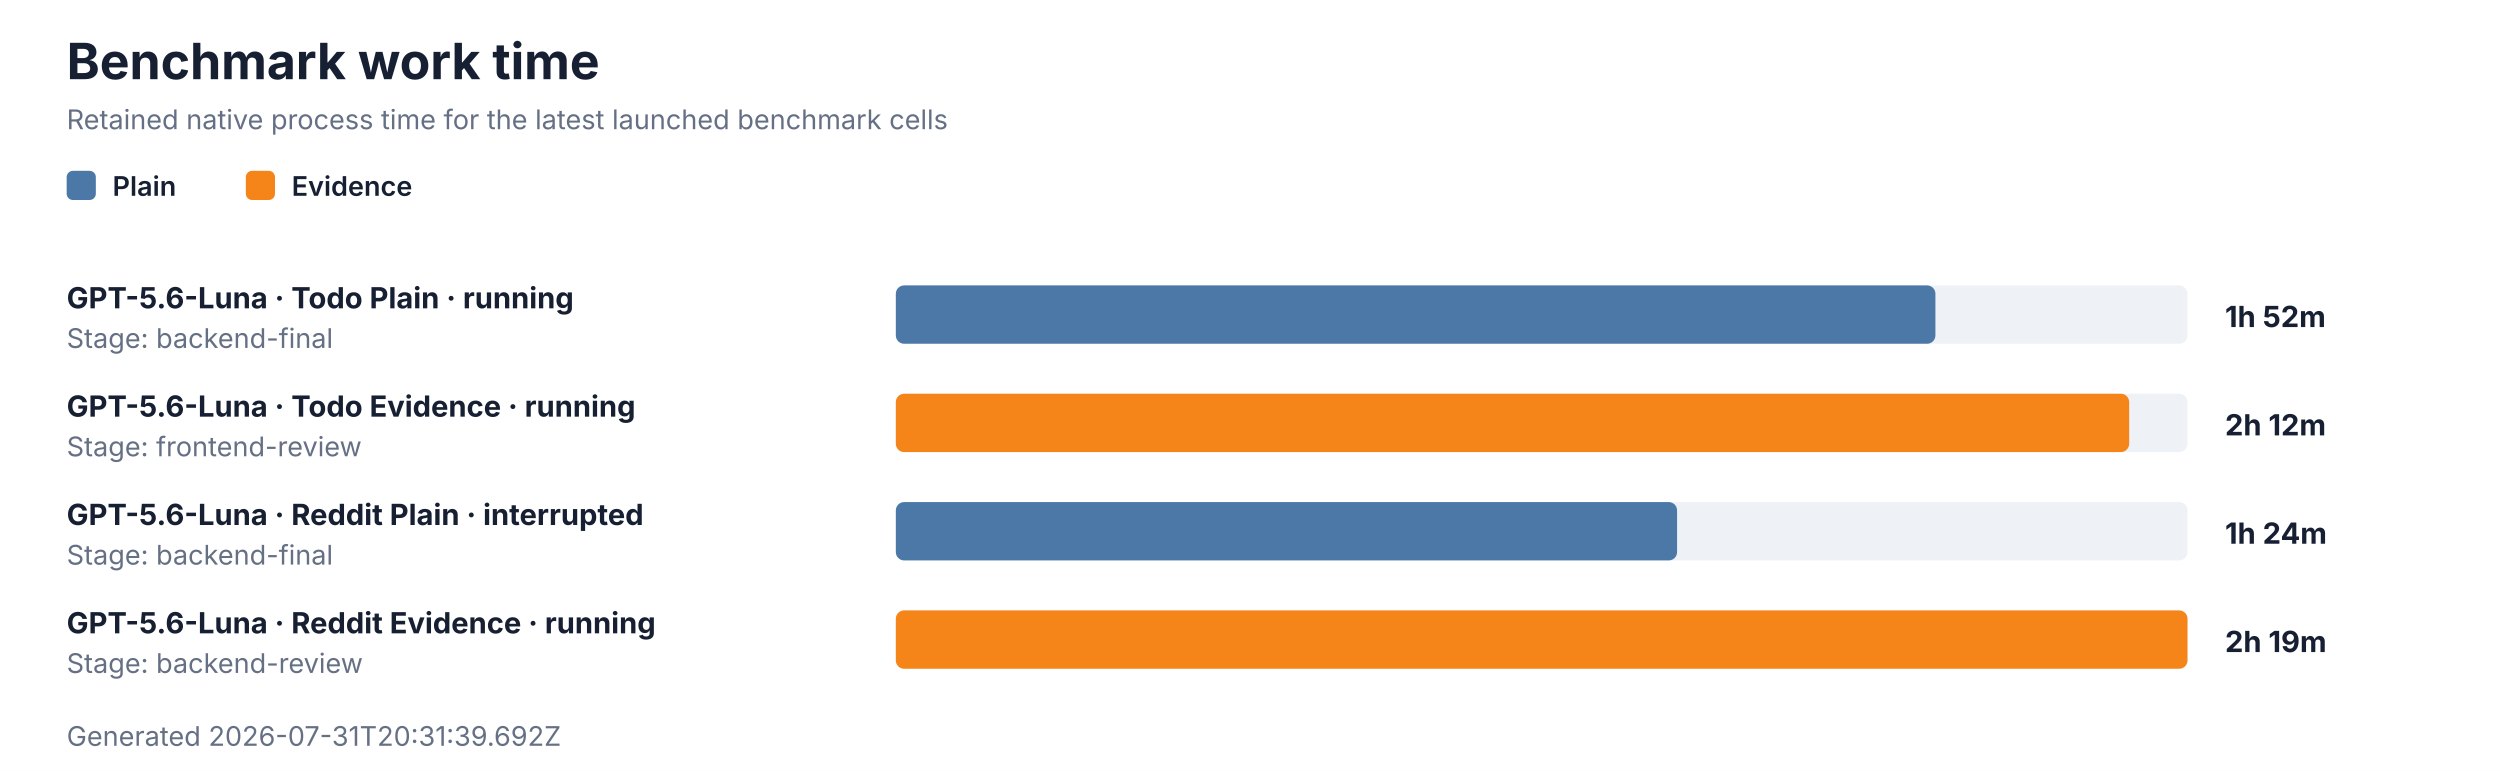
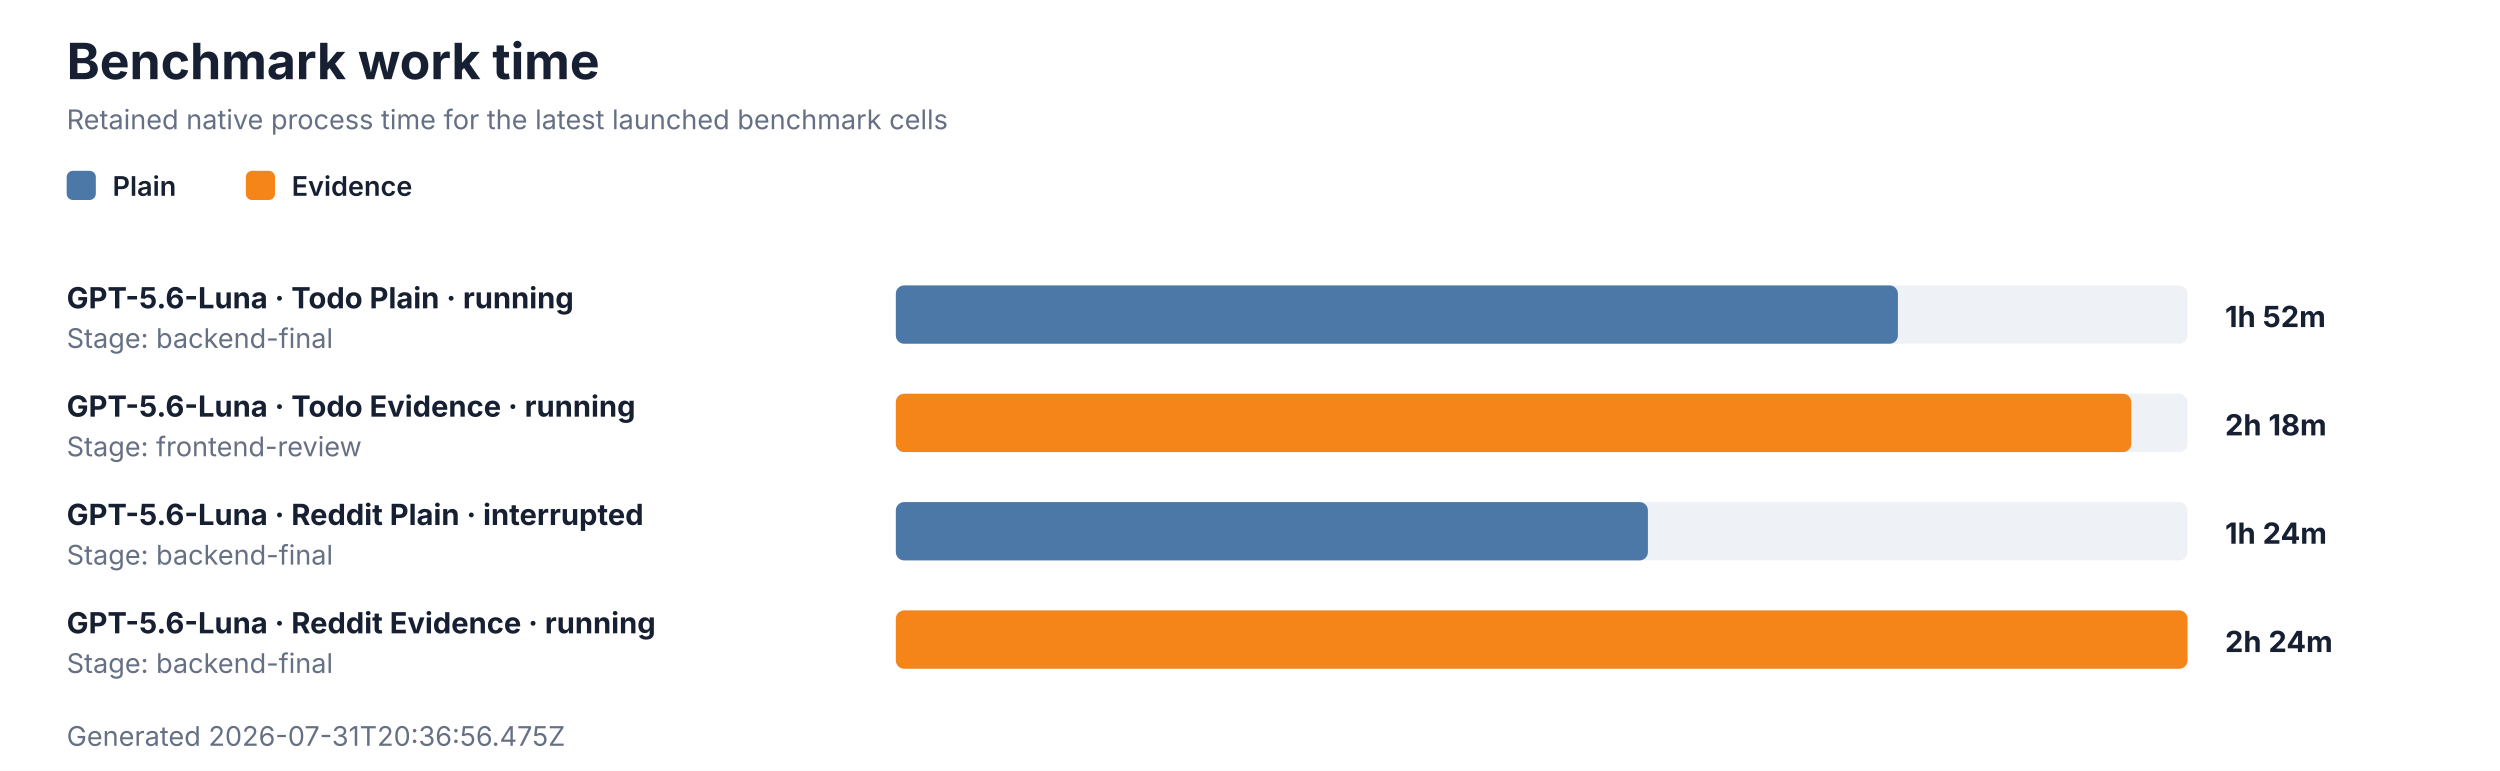
<svg xmlns="http://www.w3.org/2000/svg" role="img" aria-labelledby="title description" viewBox="0 0 1200 370" width="1200" height="370">
  <style>
  text { font-family: Inter, ui-sans-serif, system-ui, -apple-system, BlinkMacSystemFont, 'Segoe UI', sans-serif; fill: #172033; }
  .title { font-size: 24px; font-weight: 700; }
  .subtitle, .stage, .generated { font-size: 13px; fill: #667085; }
  .label { font-size: 14px; font-weight: 650; }
  .value { font-size: 14px; font-weight: 700; }
  .legend { font-size: 13px; font-weight: 600; }
  .empty { font-size: 15px; fill: #667085; }
  .track { fill: #eef1f6; }
</style>
  <rect width="1200" height="370" fill="#ffffff" />
  <text x="32" y="38" class="title">Benchmark work time</text>
  <text x="32" y="62" class="subtitle">Retained native process time for the latest launched benchmark cells</text>
  <rect x="32" y="82" width="14" height="14" rx="3" fill="#4c78a8" />
  <text x="54" y="94" class="legend">Plain</text>
  <rect x="118" y="82" width="14" height="14" rx="3" fill="#f58518" />
  <text x="140" y="94" class="legend">Evidence</text>
  <text x="32" y="148" class="label">GPT-5.6-Luna · Todo Plain · running</text>
  <text x="32" y="167" class="stage">Stage: backend-final</text>
  <rect x="430" y="137" width="620" height="28" rx="4" class="track" />
-   <rect x="430" y="137" width="499" height="28" rx="4" fill="#4c78a8" />
+   <rect x="430" y="137" width="481" height="28" rx="4" fill="#4c78a8" />
  <text x="1068" y="157" class="value">1h 52m</text>
  <text x="32" y="200" class="label">GPT-5.6-Luna · Todo Evidence · running</text>
  <text x="32" y="219" class="stage">Stage: frontend-review</text>
  <rect x="430" y="189" width="620" height="28" rx="4" class="track" />
-   <rect x="430" y="189" width="592" height="28" rx="4" fill="#f58518" />
-   <text x="1068" y="209" class="value">2h 12m</text>
+   <rect x="430" y="189" width="593" height="28" rx="4" fill="#f58518" />
+   <text x="1068" y="209" class="value">2h 18m</text>
  <text x="32" y="252" class="label">GPT-5.6-Luna · Reddit Plain · interrupted</text>
  <text x="32" y="271" class="stage">Stage: backend-final</text>
  <rect x="430" y="241" width="620" height="28" rx="4" class="track" />
-   <rect x="430" y="241" width="375" height="28" rx="4" fill="#4c78a8" />
+   <rect x="430" y="241" width="361" height="28" rx="4" fill="#4c78a8" />
  <text x="1068" y="261" class="value">1h 24m</text>
  <text x="32" y="304" class="label">GPT-5.6-Luna · Reddit Evidence · running</text>
-   <text x="32" y="323" class="stage">Stage: backend-review</text>
+   <text x="32" y="323" class="stage">Stage: backend-final</text>
  <rect x="430" y="293" width="620" height="28" rx="4" class="track" />
  <rect x="430" y="293" width="620" height="28" rx="4" fill="#f58518" />
-   <text x="1068" y="313" class="value">2h 19m</text>
-   <text x="32" y="358" class="generated">Generated 2026-07-31T20:31:39.692Z</text>
+   <text x="1068" y="313" class="value">2h 24m</text>
+   <text x="32" y="358" class="generated">Generated 2026-07-31T20:36:56.475Z</text>
</svg>
